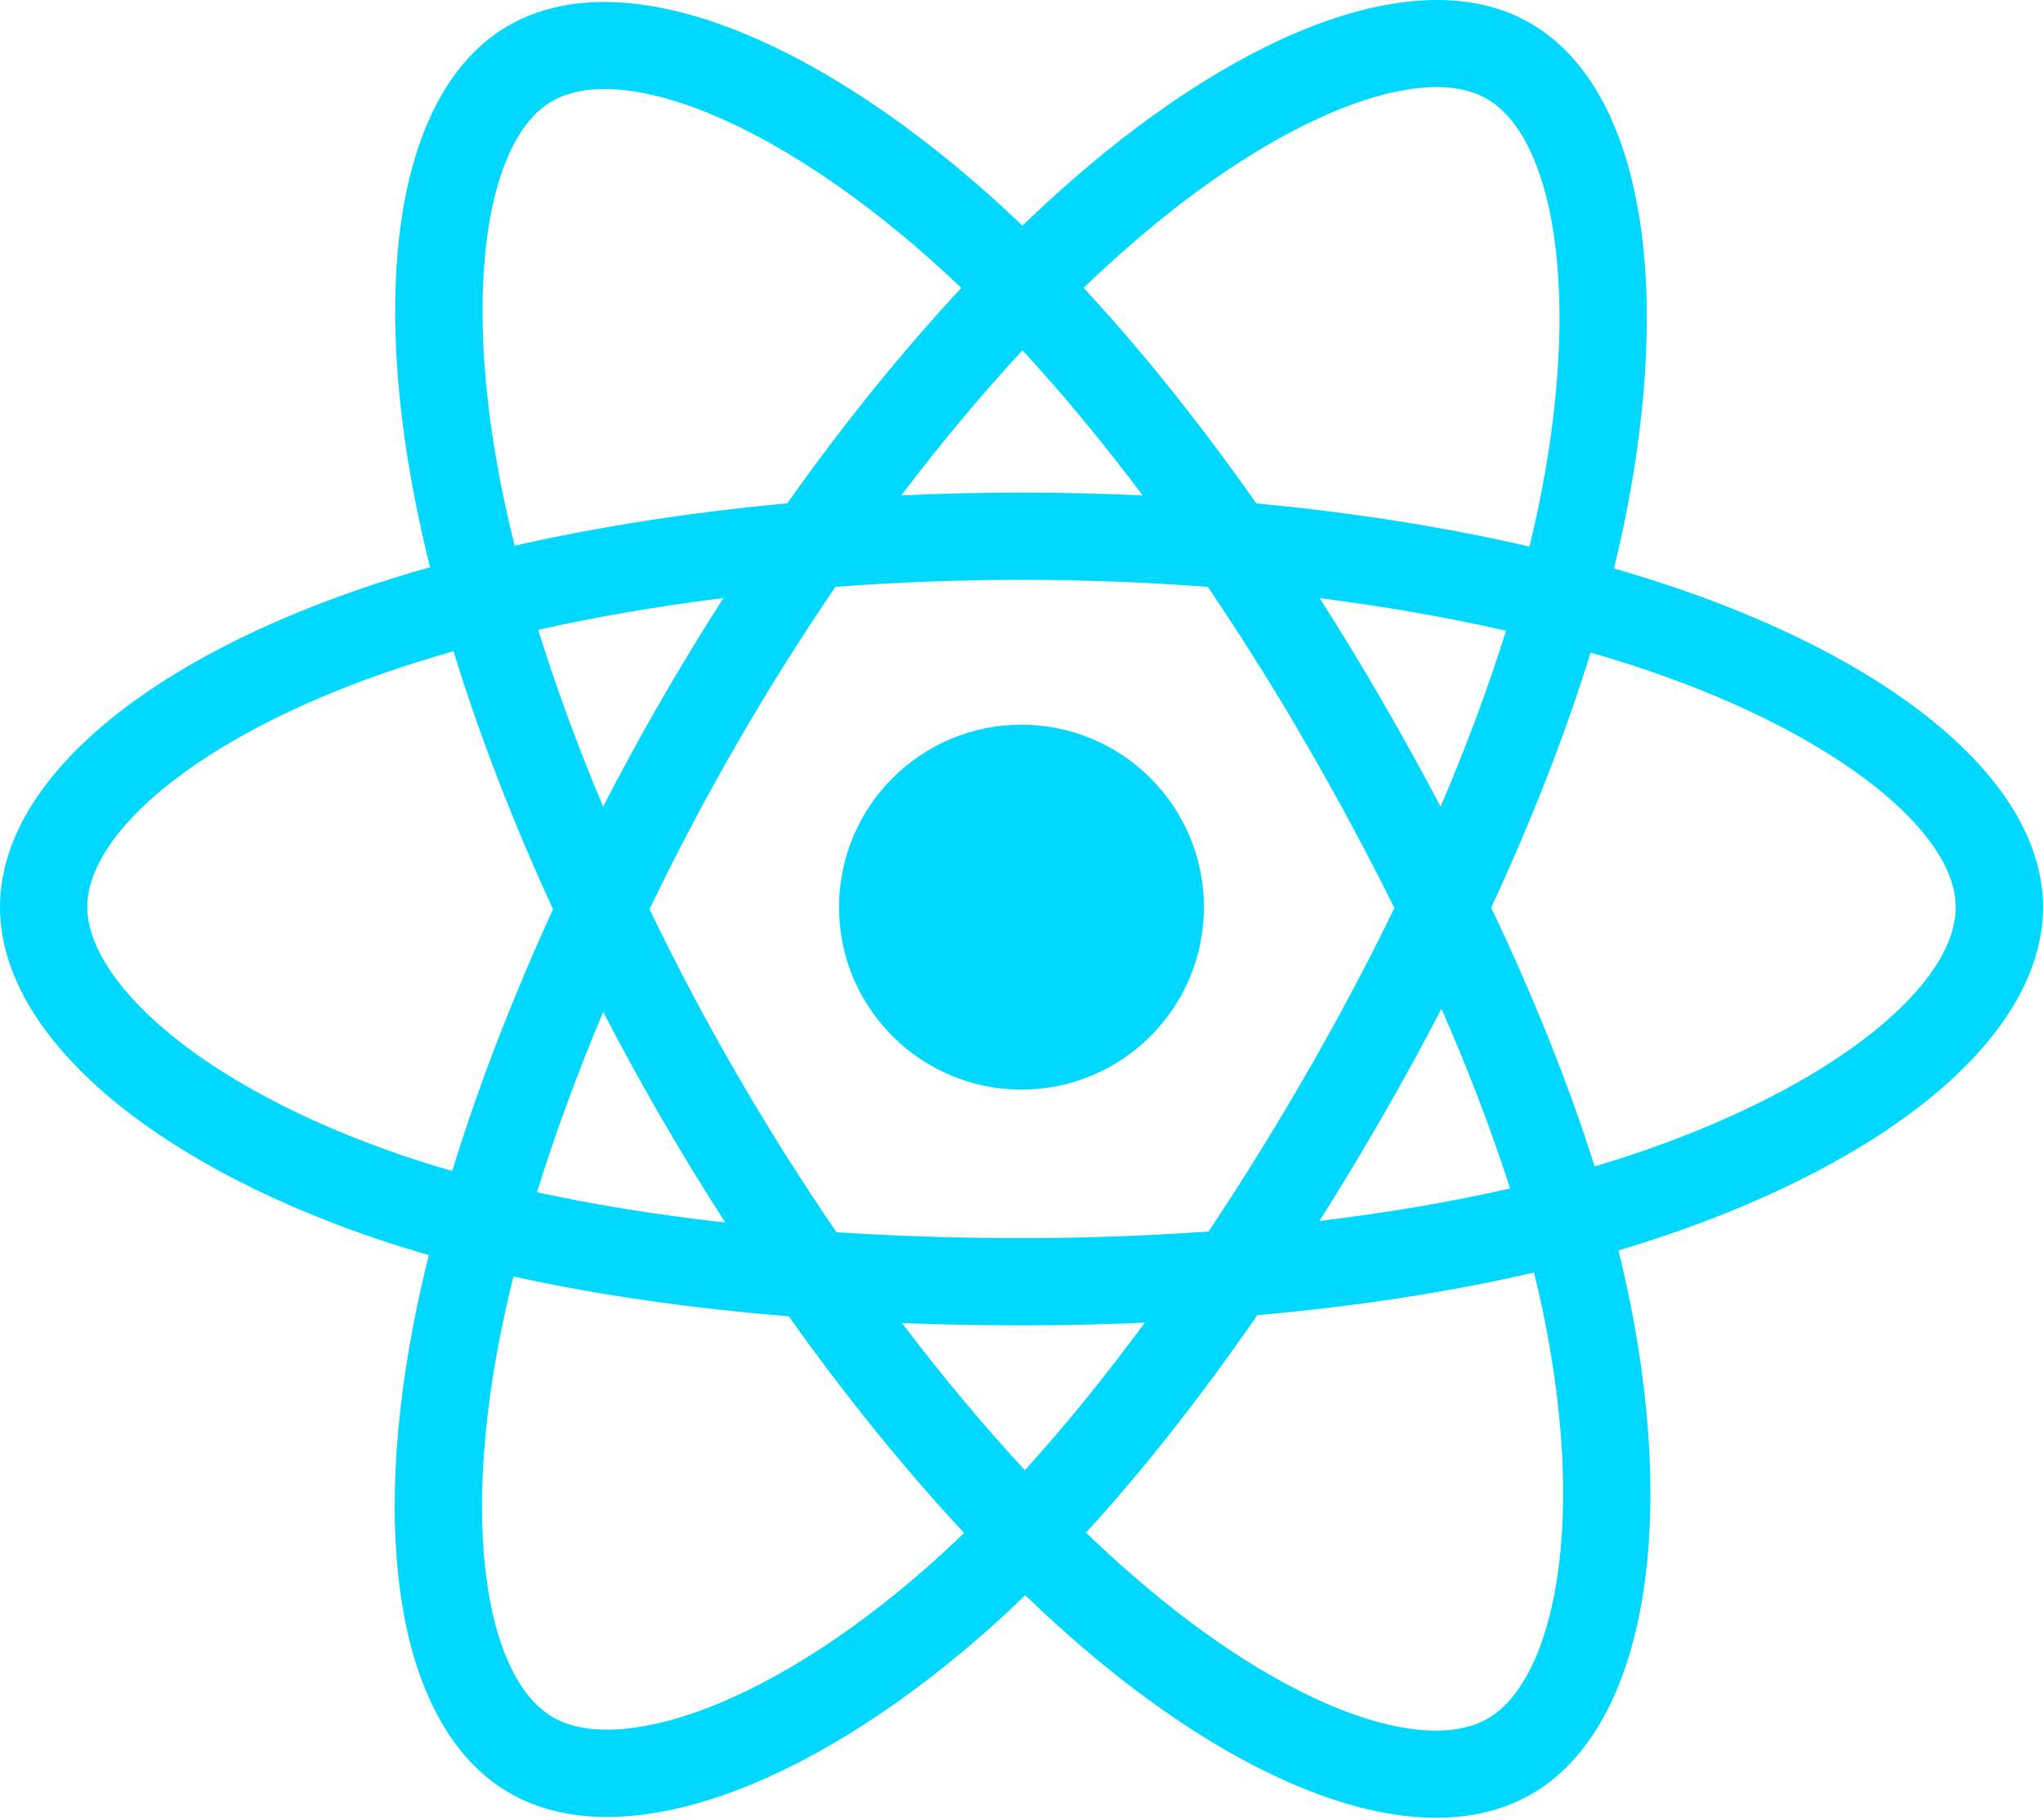
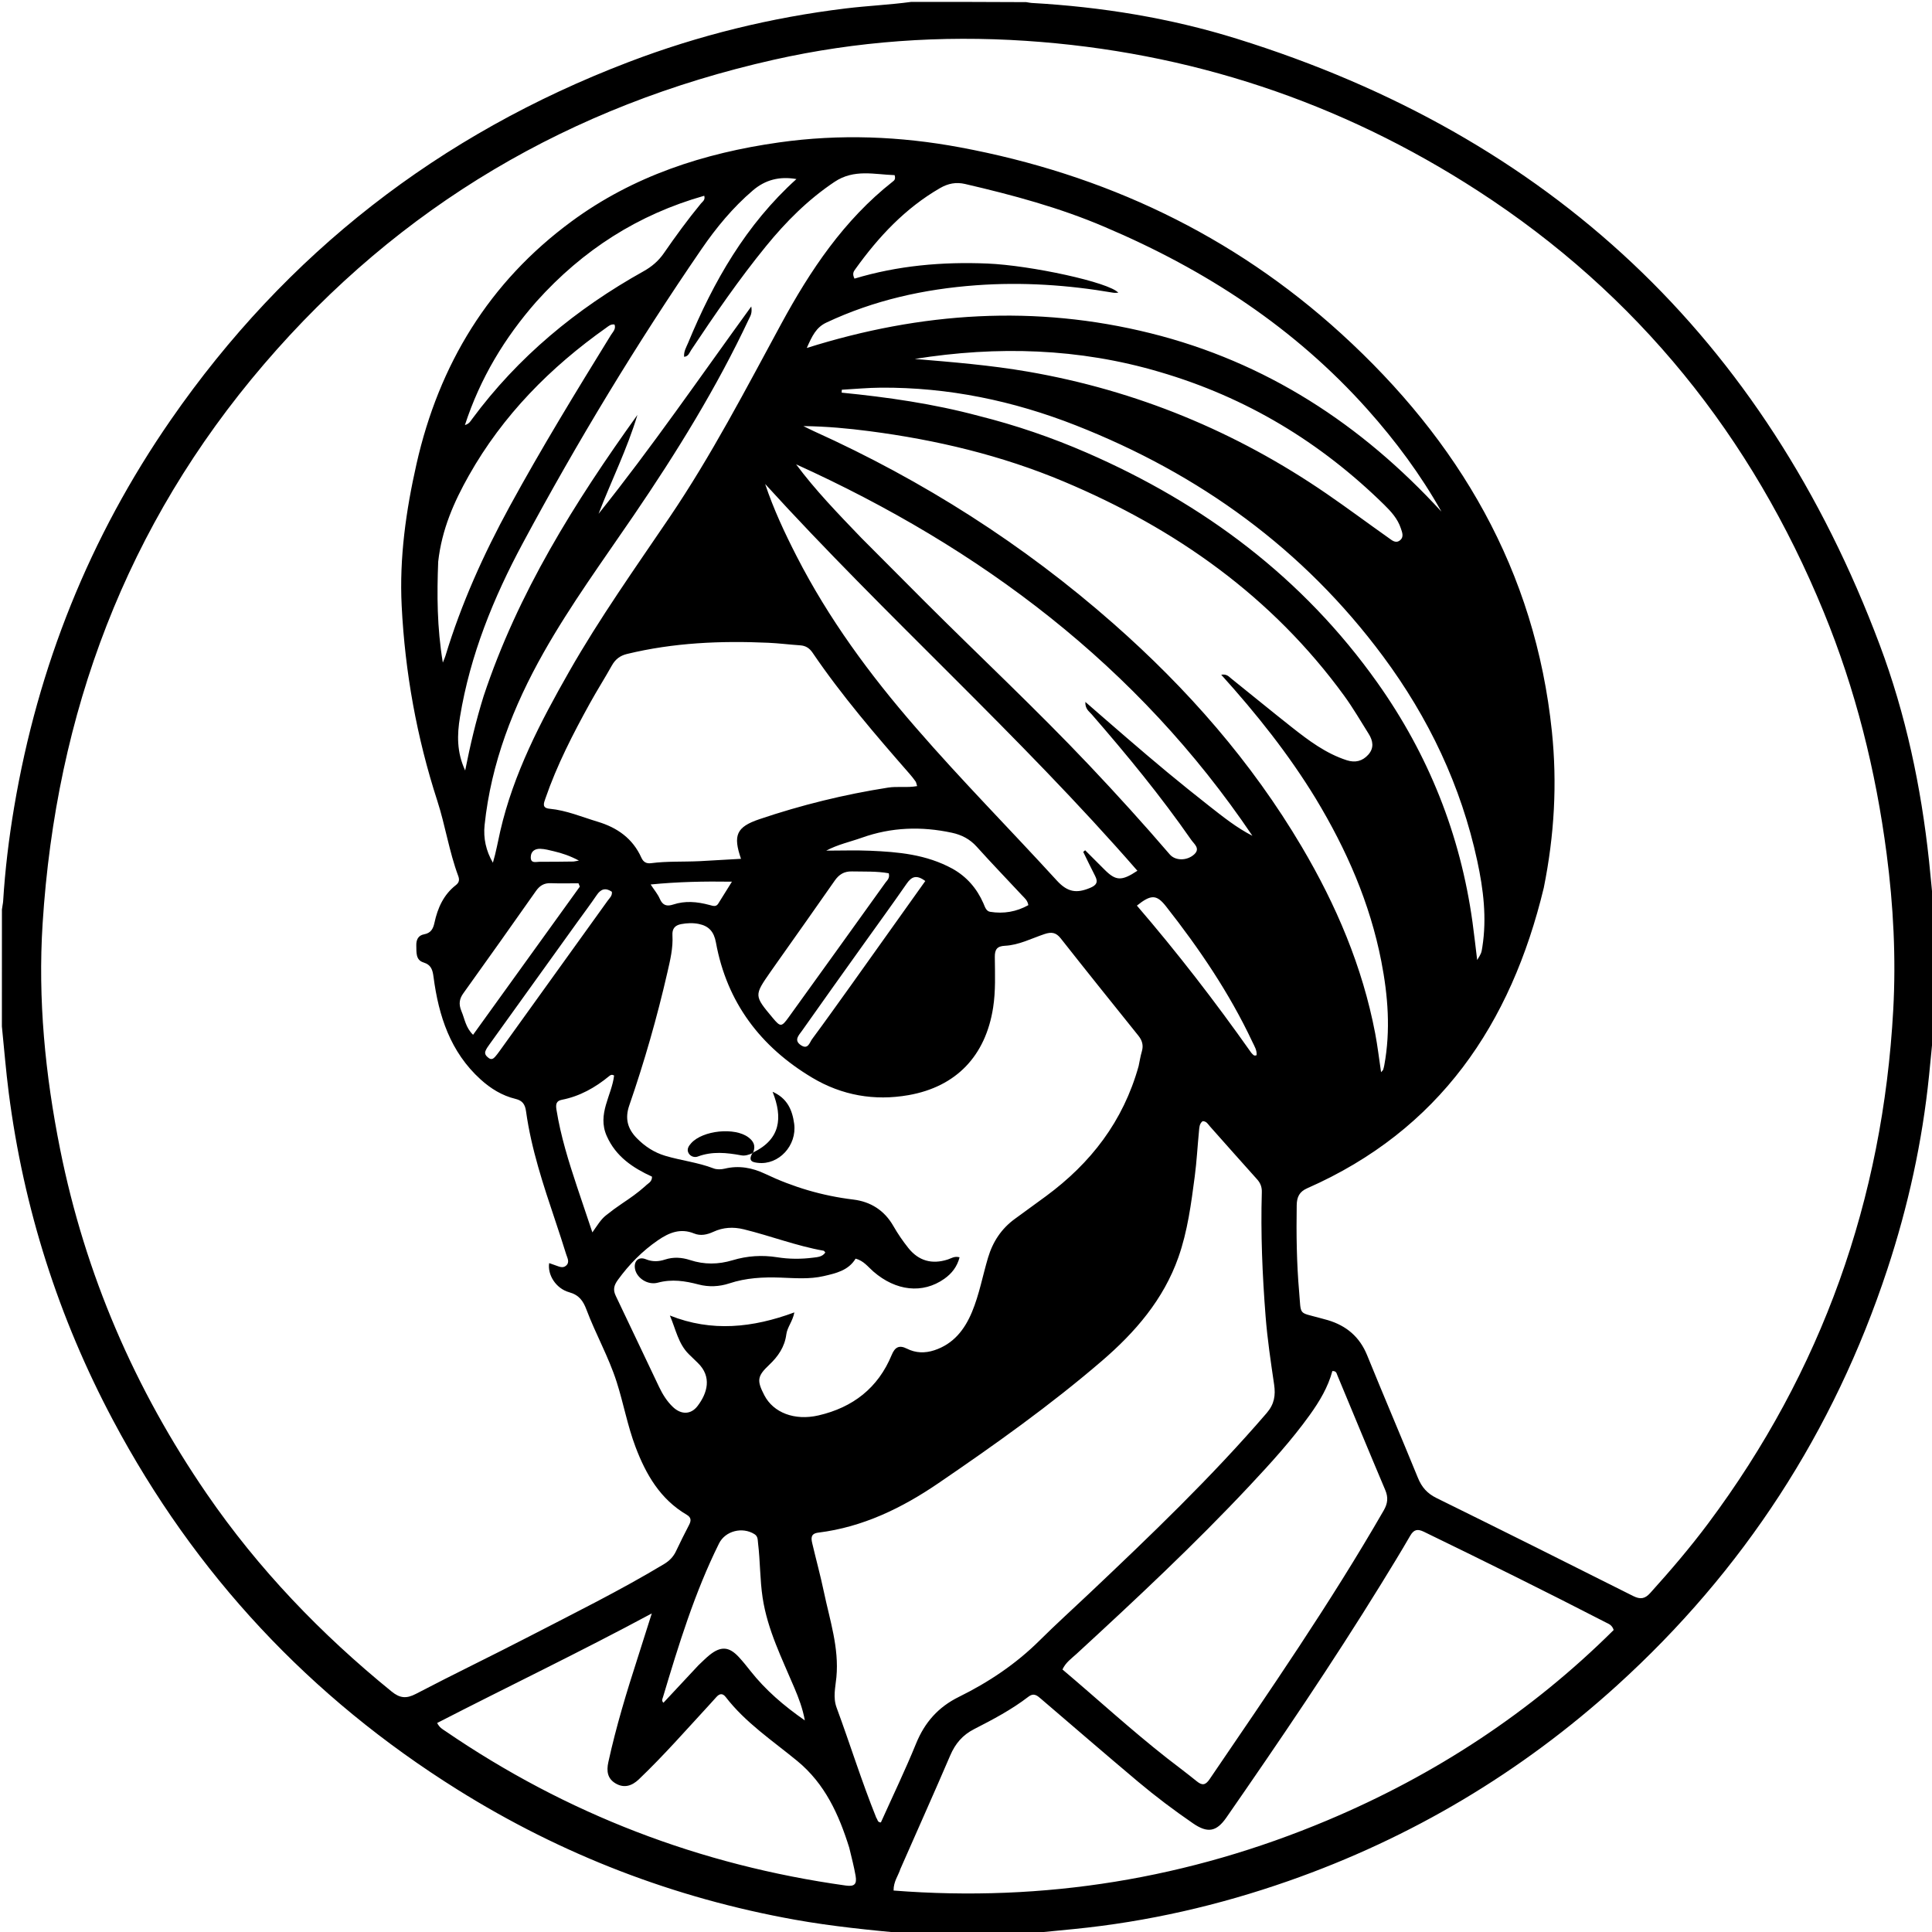
- <svg xmlns="http://www.w3.org/2000/svg" aria-hidden="true" role="img" class="iconify iconify--logos" width="35.93" height="32" preserveAspectRatio="xMidYMid meet" viewBox="0 0 256 228">
-   <path fill="#00D8FF" d="M210.483 73.824a171.49 171.49 0 0 0-8.24-2.597c.465-1.9.893-3.777 1.273-5.621c6.238-30.281 2.16-54.676-11.769-62.708c-13.355-7.7-35.196.329-57.254 19.526a171.23 171.23 0 0 0-6.375 5.848a155.866 155.866 0 0 0-4.241-3.917C100.759 3.829 77.587-4.822 63.673 3.233C50.33 10.957 46.379 33.89 51.995 62.588a170.974 170.974 0 0 0 1.892 8.48c-3.28.932-6.445 1.924-9.474 2.98C17.309 83.498 0 98.307 0 113.668c0 15.865 18.582 31.778 46.812 41.427a145.52 145.52 0 0 0 6.921 2.165a167.467 167.467 0 0 0-2.01 9.138c-5.354 28.2-1.173 50.591 12.134 58.266c13.744 7.926 36.812-.22 59.273-19.855a145.567 145.567 0 0 0 5.342-4.923a168.064 168.064 0 0 0 6.92 6.314c21.758 18.722 43.246 26.282 56.54 18.586c13.731-7.949 18.194-32.003 12.4-61.268a145.016 145.016 0 0 0-1.535-6.842c1.62-.48 3.21-.974 4.76-1.488c29.348-9.723 48.443-25.443 48.443-41.52c0-15.417-17.868-30.326-45.517-39.844Zm-6.365 70.984c-1.4.463-2.836.91-4.3 1.345c-3.24-10.257-7.612-21.163-12.963-32.432c5.106-11 9.31-21.767 12.459-31.957c2.619.758 5.16 1.557 7.61 2.4c23.69 8.156 38.14 20.213 38.14 29.504c0 9.896-15.606 22.743-40.946 31.14Zm-10.514 20.834c2.562 12.94 2.927 24.64 1.23 33.787c-1.524 8.219-4.59 13.698-8.382 15.893c-8.067 4.67-25.32-1.4-43.927-17.412a156.726 156.726 0 0 1-6.437-5.87c7.214-7.889 14.423-17.06 21.459-27.246c12.376-1.098 24.068-2.894 34.671-5.345a134.17 134.17 0 0 1 1.386 6.193ZM87.276 214.515c-7.882 2.783-14.16 2.863-17.955.675c-8.075-4.657-11.432-22.636-6.853-46.752a156.923 156.923 0 0 1 1.869-8.499c10.486 2.32 22.093 3.988 34.498 4.994c7.084 9.967 14.501 19.128 21.976 27.15a134.668 134.668 0 0 1-4.877 4.492c-9.933 8.682-19.886 14.842-28.658 17.94ZM50.35 144.747c-12.483-4.267-22.792-9.812-29.858-15.863c-6.35-5.437-9.555-10.836-9.555-15.216c0-9.322 13.897-21.212 37.076-29.293c2.813-.98 5.757-1.905 8.812-2.773c3.204 10.42 7.406 21.315 12.477 32.332c-5.137 11.18-9.399 22.249-12.634 32.792a134.718 134.718 0 0 1-6.318-1.979Zm12.378-84.26c-4.811-24.587-1.616-43.134 6.425-47.789c8.564-4.958 27.502 2.111 47.463 19.835a144.318 144.318 0 0 1 3.841 3.545c-7.438 7.987-14.787 17.08-21.808 26.988c-12.04 1.116-23.565 2.908-34.161 5.309a160.342 160.342 0 0 1-1.76-7.887Zm110.427 27.268a347.8 347.8 0 0 0-7.785-12.803c8.168 1.033 15.994 2.404 23.343 4.08c-2.206 7.072-4.956 14.465-8.193 22.045a381.151 381.151 0 0 0-7.365-13.322Zm-45.032-43.861c5.044 5.465 10.096 11.566 15.065 18.186a322.04 322.04 0 0 0-30.257-.006c4.974-6.559 10.069-12.652 15.192-18.18ZM82.802 87.83a323.167 323.167 0 0 0-7.227 13.238c-3.184-7.553-5.909-14.98-8.134-22.152c7.304-1.634 15.093-2.97 23.209-3.984a321.524 321.524 0 0 0-7.848 12.897Zm8.081 65.352c-8.385-.936-16.291-2.203-23.593-3.793c2.26-7.3 5.045-14.885 8.298-22.6a321.187 321.187 0 0 0 7.257 13.246c2.594 4.48 5.28 8.868 8.038 13.147Zm37.542 31.03c-5.184-5.592-10.354-11.779-15.403-18.433c4.902.192 9.899.29 14.978.29c5.218 0 10.376-.117 15.453-.343c-4.985 6.774-10.018 12.97-15.028 18.486Zm52.198-57.817c3.422 7.8 6.306 15.345 8.596 22.52c-7.422 1.694-15.436 3.058-23.88 4.071a382.417 382.417 0 0 0 7.859-13.026a347.403 347.403 0 0 0 7.425-13.565Zm-16.898 8.101a358.557 358.557 0 0 1-12.281 19.815a329.4 329.4 0 0 1-23.444.823c-7.967 0-15.716-.248-23.178-.732a310.202 310.202 0 0 1-12.513-19.846h.001a307.41 307.41 0 0 1-10.923-20.627a310.278 310.278 0 0 1 10.89-20.637l-.001.001a307.318 307.318 0 0 1 12.413-19.761c7.613-.576 15.42-.876 23.31-.876H128c7.926 0 15.743.303 23.354.883a329.357 329.357 0 0 1 12.335 19.695a358.489 358.489 0 0 1 11.036 20.54a329.472 329.472 0 0 1-11 20.722Zm22.56-122.124c8.572 4.944 11.906 24.881 6.52 51.026c-.344 1.668-.73 3.367-1.15 5.09c-10.622-2.452-22.155-4.275-34.23-5.408c-7.034-10.017-14.323-19.124-21.64-27.008a160.789 160.789 0 0 1 5.888-5.4c18.9-16.447 36.564-22.941 44.612-18.3ZM128 90.808c12.625 0 22.86 10.235 22.86 22.86s-10.235 22.86-22.86 22.86s-22.86-10.235-22.86-22.86s10.235-22.86 22.86-22.86Z" />
+ <svg xmlns="http://www.w3.org/2000/svg" version="1.1" id="Layer_1" x="0px" y="0px" width="100%" viewBox="0 0 1024 1024" enable-background="new 0 0 1024 1024" xml:space="preserve">
+   <path fill="#000000" opacity="1" stroke="none" d=" M1025,483   C1025,503.021 1025,523.042 1024.956,543.939   C1024.087,553.241 1023.288,561.669 1022.433,570.092   C1018.87,605.159 1011.342,639.382 1000.306,672.832   C971.913,758.887 924.101,832.504 857.071,893.309   C806.146,939.504 748.044,974.144 683.014,996.932   C646.093,1009.871 608.241,1018.552 569.301,1022.425   C560.535,1023.297 551.767,1024.142 543,1025   C522.646,1025 502.292,1025 481.089,1024.854   C460.528,1022.942 440.864,1020.992 421.339,1017.49   C357.295,1006 297.7,983.072 242.572,948.596   C164.275,899.63 103.331,834.398 59.948,752.842   C30.951,698.333 12.511,640.426 4.631,579.191   C3.127,567.499 2.196,555.732 1,544   C1,523.646 1,503.292 1.019,482.06   C1.25,480.046 1.586,478.916 1.656,477.771   C2.682,460.994 4.708,444.346 7.504,427.768   C20.076,353.22 47.522,284.632 90.555,222.504   C151.734,134.178 232.907,71.151 333.245,32.86   C370.394,18.683 408.753,9.267 448.27,4.466   C459.833,3.061 471.466,2.562 483,1   C503.021,1 523.042,1 543.916,1.129   C545.426,1.363 546.079,1.526 546.739,1.563   C583.782,3.639 620.24,9.541 655.639,20.561   C821.372,72.158 935.214,179.103 996.262,341.725   C1010.117,378.632 1018.23,417.025 1022.421,456.223   C1023.375,465.139 1024.145,474.074 1025,483  M818.242,470.526   C800.84,542.84 762.876,598.984 692.82,629.815   C688.677,631.638 687.351,634.463 687.284,638.795   C687.045,654.136 687.238,669.497 688.574,684.745   C689.686,697.438 687.98,695.365 699.455,698.526   C700.899,698.924 702.356,699.279 703.791,699.709   C713.616,702.655 720.636,708.55 724.595,718.278   C733.446,740.026 742.675,761.62 751.555,783.357   C753.556,788.256 756.487,791.581 761.339,793.97   C796.163,811.119 830.894,828.458 865.572,845.9   C869.35,847.801 871.793,847.495 874.639,844.345   C885.37,832.465 895.756,820.315 905.34,807.485   C965.68,726.711 997.932,635.73 1003.454,535.283   C1004.972,507.681 1003.549,480.089 999.956,452.551   C994.193,408.375 983.497,365.551 966.614,324.383   C928.42,231.247 868.045,156.036 783.341,101.161   C710.454,53.942 630.333,27.409 543.719,21.648   C498.852,18.664 454.097,21.777 410.124,31.666   C302.485,55.872 211.895,109.051 139.962,192.996   C66.878,278.284 29.676,378.105 22.587,489.49   C20.029,529.677 23.947,569.633 31.87,609.153   C45.149,675.394 71.385,736.111 109.579,791.741   C136.958,831.617 170.098,866.089 207.572,896.548   C211.966,900.12 215.403,900.428 220.463,897.781   C240.244,887.433 260.381,877.765 280.207,867.5   C304.32,855.017 328.684,842.99 351.979,828.974   C354.799,827.278 356.899,825.133 358.305,822.147   C360.503,817.475 362.827,812.86 365.204,808.275   C366.37,806.026 366.479,804.328 363.973,802.855   C349.976,794.629 342.392,781.573 336.842,766.906   C332.585,755.656 330.478,743.806 326.827,732.403   C322.602,719.207 315.712,707.093 310.844,694.157   C309.106,689.539 306.978,686.392 301.68,684.916   C294.58,682.938 290.111,675.607 291.072,669.471   C292.187,669.868 293.249,670.276 294.33,670.624   C296.207,671.229 298.211,672.397 300.011,670.835   C302.116,669.008 300.699,666.783 300.091,664.816   C298.27,658.932 296.345,653.078 294.39,647.236   C287.999,628.129 281.574,609.018 278.803,588.966   C278.282,585.197 276.8,583.297 273.256,582.443   C266.12,580.725 260.048,576.957 254.68,572.08   C238.711,557.573 232.507,538.495 229.796,517.913   C229.297,514.126 228.632,511.421 224.401,510.096   C220.241,508.793 220.761,504.663 220.65,501.17   C220.554,498.142 221.641,495.777 224.757,495.208   C228.323,494.556 229.565,492.366 230.265,489.113   C231.947,481.299 235.091,474.208 241.629,469.124   C243.34,467.793 243.628,466.318 242.88,464.308   C238.043,451.324 236.03,437.553 231.766,424.399   C220.876,390.806 214.659,356.318 212.896,321.077   C211.624,295.627 215.181,270.548 220.774,245.824   C232.682,193.184 259.173,149.563 302.939,117.343   C335.623,93.283 372.981,81.135 412.883,75.488   C445.081,70.931 477.108,72.194 508.804,78.097   C585.182,92.322 653.236,124.33 710.883,176.853   C773.252,233.679 813.718,302.4 822.539,387.732   C825.385,415.27 823.87,442.576 818.242,470.526  M603.492,565.054   C604.05,562.452 604.453,559.805 605.203,557.26   C606.143,554.066 605.398,551.463 603.356,548.92   C589.585,531.775 575.806,514.635 562.204,497.356   C559.68,494.15 557.263,493.858 553.61,495.076   C546.692,497.384 540.063,500.915 532.634,501.28   C528.466,501.485 527.237,503.233 527.273,507.19   C527.354,516.166 527.768,525.136 526.366,534.107   C522.375,559.641 506.825,575.992 481.523,580.444   C463.435,583.626 446.175,580.564 430.498,571.207   C403.107,554.859 385.245,531.313 379.452,499.518   C378.425,493.883 375.761,490.833 370.463,489.732   C367.339,489.083 364.189,489.208 361.039,489.797   C357.707,490.421 356.203,492.246 356.406,495.71   C356.801,502.439 355.21,508.927 353.724,515.418   C348.261,539.284 341.513,562.789 333.52,585.92   C331.152,592.771 332.6,598.235 337.492,603.237   C341.78,607.621 346.749,610.864 352.615,612.61   C361.059,615.123 369.904,616.083 378.198,619.273   C379.946,619.945 382.247,619.867 384.118,619.412   C391.646,617.584 398.791,618.943 405.514,622.146   C420.381,629.229 435.871,633.809 452.247,635.789   C461.444,636.9 468.766,641.509 473.531,649.858   C475.834,653.893 478.499,657.771 481.39,661.41   C486.866,668.303 493.958,670.278 502.377,667.546   C504.195,666.956 505.898,665.635 508.592,666.396   C507.316,671.362 504.466,675.011 500.459,677.828   C489.043,685.855 474.882,684.329 462.905,673.94   C460.07,671.48 457.774,668.224 453.492,667.104   C449.649,673.412 443.108,674.85 436.581,676.359   C428.995,678.113 421.311,677.431 413.68,677.155   C404.449,676.822 395.403,677.295 386.548,680.22   C381.23,681.976 375.662,682.221 370.269,680.807   C363.092,678.924 356.125,677.832 348.672,679.844   C343.25,681.307 337.543,677.366 336.594,672.665   C335.755,668.517 338.388,665.827 342.269,667.411   C345.804,668.852 349.064,668.706 352.463,667.592   C356.931,666.128 361.389,666.436 365.734,667.856   C373.283,670.322 380.717,670.233 388.311,667.946   C396.045,665.616 403.905,665.094 412.011,666.384   C418.238,667.376 424.642,667.398 430.954,666.588   C433.288,666.289 435.888,666.198 437.436,663.841   C437,663.371 436.807,662.96 436.549,662.914   C422.09,660.361 408.38,655.023 394.172,651.546   C388.679,650.202 383.298,650.477 378.078,652.892   C374.819,654.4 371.346,655.183 367.901,653.777   C360.681,650.831 354.645,653.301 348.738,657.356   C340.404,663.079 333.494,670.125 327.541,678.298   C325.39,681.252 324.784,683.544 326.38,686.858   C334.112,702.911 341.635,719.065 349.34,735.13   C351.212,739.034 353.495,742.751 356.695,745.77   C361.012,749.844 366.164,749.877 369.727,745.21   C374.866,738.476 377.543,729.73 369.772,722.284   C368.208,720.786 366.648,719.285 365.107,717.763   C359.485,712.208 358.19,704.556 355.048,697.254   C377.234,706.093 398.93,703.758 421.033,695.599   C420.082,700.485 417.248,703.447 416.761,707.259   C415.914,713.881 412.398,718.961 407.65,723.439   C401.341,729.391 401.06,731.702 405.116,739.527   C409.897,748.748 421.137,753.123 433.806,750.2   C452.01,746 465.397,735.667 472.617,718.147   C474.338,713.97 476.599,712.764 480.653,714.805   C485.359,717.174 490.251,717.299 495.216,715.664   C505.37,712.32 511.276,704.745 515.197,695.323   C519.048,686.069 520.82,676.179 523.672,666.617   C526.189,658.177 530.736,651.241 537.878,646.042   C543.401,642.023 548.937,638.022 554.433,633.966   C578.061,616.527 595.274,594.485 603.492,565.054  M464.481,963.536   C465.208,964.288 464.957,965.912 466.893,965.925   C473.126,952.055 479.771,938.254 485.548,924.098   C490.127,912.878 497.294,904.778 508.205,899.397   C523.958,891.628 538.466,881.954 551.024,869.469   C559.527,861.017 568.434,852.972 577.148,844.732   C609.712,813.94 642.083,782.968 671.372,748.939   C675.42,744.236 676.151,739.578 675.305,733.82   C673.543,721.818 671.741,709.791 670.794,697.708   C669.078,675.796 668.145,653.829 668.792,631.833   C668.87,629.177 668.081,627.062 666.276,625.061   C657.909,615.785 649.663,606.4 641.349,597.076   C640.281,595.878 639.492,594.224 637.416,594.247   C635.626,595.609 635.667,597.723 635.477,599.641   C634.691,607.585 634.288,615.575 633.247,623.483   C631.338,637.981 629.457,652.542 624.568,666.412   C616.685,688.776 601.7,706.105 584.082,721.258   C556.644,744.857 527.171,765.796 497.308,786.166   C477.999,799.337 457.278,809.4 433.72,812.325   C429.636,812.832 429.87,815.273 430.52,818.035   C432.538,826.612 434.874,835.119 436.677,843.739   C439.798,858.656 444.782,873.333 443.313,888.914   C442.801,894.34 441.39,899.604 443.44,905.145   C450.539,924.341 456.582,943.919 464.481,963.536  M477.231,990.575   C476.121,994.118 473.564,997.206 473.615,1002.025   C553.501,1008.274 630.054,995.723 703.586,964.791   C760.634,940.794 811.516,907.424 855.278,863.939   C854.427,861.277 852.732,860.753 851.295,860.013   C819.314,843.541 787.077,827.581 754.713,811.877   C751.331,810.235 749.365,810.639 747.435,813.976   C742.435,822.625 737.208,831.145 731.965,839.65   C705.996,881.773 678.198,922.688 650.005,963.336   C644.702,970.983 639.993,971.69 632.289,966.391   C622.265,959.497 612.534,952.186 603.228,944.362   C586.017,929.892 569.005,915.187 551.923,900.565   C549.852,898.793 548.07,897.003 545.046,899.327   C536.161,906.155 526.256,911.378 516.333,916.453   C510.168,919.607 506.328,924.15 503.637,930.426   C495.108,950.316 486.228,970.056 477.231,990.575  M697.295,423.14   C683.011,399.743 666.01,378.373 647.268,357.617   C650.272,357.137 651.327,358.629 652.551,359.609   C663.209,368.151 673.759,376.831 684.481,385.292   C693.511,392.417 702.691,399.361 713.864,402.96   C718.29,404.386 722.143,403.426 725.214,399.996   C728.381,396.459 727.745,392.633 725.428,388.952   C721.171,382.188 717.156,375.239 712.461,368.788   C674.206,316.227 623.229,280.212 563.883,255.25   C530.835,241.35 496.261,233.133 460.791,228.525   C449.63,227.074 438.417,226.002 425.812,225.834   C428.446,227.122 429.881,227.871 431.354,228.536   C489.298,254.7 542.366,288.477 590.11,330.501   C629.257,364.958 663.325,403.75 689.94,448.785   C708.193,479.67 722.123,512.299 728.876,547.716   C730.137,554.333 730.912,561.043 731.999,568.293   C732.711,567.454 733.013,567.244 733.101,566.967   C733.353,566.177 733.56,565.367 733.71,564.552   C737.098,546.093 735.68,527.759 732.123,509.511   C726.125,478.734 713.809,450.476 697.295,423.14  M618.575,931.887   C623.842,935.964 629.176,939.958 634.348,944.151   C637.204,946.466 638.954,946.179 641.096,943.032   C672.948,896.234 705.129,849.654 733.411,800.539   C735.524,796.869 735.879,793.687 734.214,789.756   C725.644,769.526 717.281,749.209 708.831,728.929   C708.416,727.933 708.297,726.575 706.169,726.689   C703.919,735.17 699.412,742.7 694.253,749.892   C684.621,763.323 673.519,775.512 662.247,787.537   C633.07,818.664 601.919,847.767 570.54,876.634   C567.921,879.044 564.826,881.133 563.123,884.86   C581.538,900.415 599.169,916.642 618.575,931.887  M370.99,456.429   C378.182,456.018 385.374,455.608 392.746,455.188   C388.457,442.763 390.265,438.332 402.434,434.213   C424.682,426.684 447.443,421.084 470.686,417.448   C475.699,416.664 480.816,417.617 486.098,416.645   C485.698,415.403 485.632,414.696 485.277,414.194   C484.318,412.837 483.288,411.521 482.194,410.27   C464.089,389.57 446.16,368.729 430.672,345.937   C429.044,343.541 427.042,342.233 424.127,342.039   C418.484,341.663 412.86,340.936 407.214,340.681   C381.996,339.543 356.948,340.636 332.283,346.626   C328.622,347.515 326.117,349.466 324.281,352.759   C320.549,359.449 316.425,365.921 312.724,372.627   C303.705,388.97 295.158,405.546 289.06,423.259   C288.208,425.734 287.104,428.255 291.313,428.653   C300.201,429.493 308.373,432.999 316.808,435.536   C327.2,438.661 335.376,444.432 339.938,454.585   C340.974,456.889 342.599,457.838 345.096,457.506   C353.383,456.404 361.735,456.858 370.99,456.429  M256.321,368.986   C274.444,314.362 304.544,266.292 337.85,219.909   C332.426,237.968 324.008,254.802 317.257,272.315   C345.486,237.062 370.972,199.919 398.197,162.432   C398.763,166.058 397.713,167.447 397.023,168.916   C379.826,205.518 358.635,239.776 335.901,273.136   C319.579,297.087 302.464,320.518 288.166,345.804   C272.021,374.356 260.3,404.421 256.846,437.295   C256.11,444.308 257.603,450.99 261.244,457.268   C262.922,451.667 263.879,446.025 265.162,440.456   C272.166,410.052 286.402,382.746 301.684,355.92   C317.788,327.651 336.614,301.135 354.836,274.241   C377.039,241.471 395.208,206.405 414.041,171.7   C429.471,143.264 447.291,116.621 473.122,96.289   C473.847,95.717 474.842,95.11 474.166,92.827   C463.578,92.505 452.731,89.429 442.318,96.389   C428.294,105.763 416.603,117.486 406.025,130.463   C391.687,148.051 378.858,166.724 366.295,185.592   C365.413,186.917 364.919,188.928 362.587,189.118   C362.353,186.185 363.766,184.024 364.693,181.781   C378.168,149.191 395.386,119.041 422.129,94.904   C413.127,93.341 405.625,95.303 399.061,100.904   C388.46,109.949 379.645,120.627 371.81,132.047   C337.373,182.238 305.91,234.265 277.111,287.869   C261.526,316.878 249.185,347.212 243.8,380.001   C242.252,389.427 242.029,398.621 246.55,408.375   C249.268,394.76 252.219,382.137 256.321,368.986  M450.114,979.306   C444.625,961.765 437.301,945.466 422.542,933.332   C409.454,922.572 395.157,913.101 384.633,899.45   C382.989,897.317 381.328,897.619 379.681,899.479   C378.577,900.726 377.462,901.964 376.333,903.188   C363.91,916.651 351.839,930.447 338.571,943.111   C334.96,946.558 330.815,947.906 326.324,945.278   C322.015,942.758 321.371,938.829 322.425,934.006   C326.554,915.124 332.164,896.677 338.101,878.312   C340.437,871.089 342.699,863.843 345.456,855.153   C307.078,875.798 269.118,893.955 231.694,913.217   C233.046,915.809 234.614,916.526 235.966,917.452   C300.292,961.486 371.149,988.603 448.308,999.381   C452.828,1000.012 454.27,998.708 453.48,994.192   C452.651,989.448 451.436,984.771 450.114,979.306  M585.387,120.23   C561.57,110.037 536.674,103.355 511.517,97.514   C506.745,96.406 502.539,97.207 498.201,99.716   C479.766,110.379 465.668,125.481 453.413,142.55   C452.564,143.733 451.516,144.957 452.897,147.673   C475.712,140.787 499.385,138.676 523.393,139.683   C546.34,140.647 588.032,149.651 592.727,155.161   C591.623,155.161 590.812,155.276 590.044,155.144   C565.999,151.023 541.853,149.408 517.452,151.19   C489.784,153.21 463.198,159.109 437.992,170.977   C432.574,173.528 430.479,177.974 427.615,184.433   C488.492,165.272 548.824,161.457 609.764,176.612   C671.076,191.86 721.564,224.908 763.987,271.166   C752.969,251.57 739.693,233.699 724.819,217.031   C686.27,173.835 639.081,142.99 585.387,120.23  M456.463,285.037   C467.633,296.25 478.782,307.485 489.979,318.671   C519.09,347.755 549.173,375.86 577.464,405.768   C592.007,421.142 606.225,436.804 620.005,452.867   C622.945,456.294 629.14,456.334 632.954,452.836   C636.338,449.733 632.887,447.328 631.387,445.169   C615.205,421.883 597.224,400.014 578.634,378.63   C577.252,377.04 575.097,375.794 575.26,372.035   C583.148,378.881 590.252,385.101 597.415,391.25   C604.493,397.327 611.572,403.406 618.761,409.349   C626.079,415.399 633.473,421.361 640.943,427.222   C648.229,432.939 655.474,438.744 663.801,442.987   C603.028,352.925 519.84,290.499 421.951,246.098   C432.218,259.926 444.141,272.186 456.463,285.037  M485.623,385.891   C509.637,413.604 535.439,439.664 560.155,466.719   C565.966,473.08 570.783,473.501 577.734,470.617   C581.168,469.192 582.145,467.576 580.43,464.259   C578.255,460.054 576.226,455.774 574.134,451.526   C574.471,451.235 574.809,450.944 575.146,450.652   C578.569,454.075 581.99,457.499 585.415,460.92   C591.389,466.888 594.407,467.129 602.844,461.522   C540.422,389.818 469.362,326.666 405.547,256.527   C409.989,269.855 415.91,282.477 422.266,294.887   C439.155,327.864 460.889,357.495 485.623,385.891  M518.85,220.461   C538.439,225.377 557.5,231.894 575.999,239.95   C638.086,266.985 690.603,306.241 730.05,361.847   C757.115,399.999 774.019,442.301 780.446,488.702   C781.345,495.189 782.058,501.702 782.934,508.83   C785.153,505.245 785.175,505.086 785.672,501.924   C788.088,486.541 786.236,471.413 782.993,456.366   C774.394,416.47 757.221,380.435 733.008,347.814   C690.846,291.008 635.719,251.193 570.171,225.439   C536.999,212.406 502.611,205.237 466.856,205.47   C459.963,205.515 453.074,206.187 446.183,206.57   C446.152,207.085 446.122,207.6 446.092,208.114   C470.374,210.528 494.477,213.936 518.85,220.461  M614.549,197.119   C571.842,184.506 528.549,183.281 484.832,190.246   C504.899,191.933 524.965,193.553 544.817,196.983   C602.322,206.917 655.034,228.672 703.109,261.671   C714.231,269.305 725.049,277.38 736.07,285.163   C737.751,286.35 739.694,288.152 741.927,286.452   C744.294,284.649 743.173,282.139 742.463,279.991   C740.792,274.939 737.281,271.089 733.584,267.462   C699.901,234.425 660.729,210.62 614.549,197.119  M232.249,297.725   C231.574,315.125 231.602,332.488 234.705,351.19   C235.535,349.075 235.869,348.369 236.093,347.629   C244.49,319.944 256.319,293.732 270.149,268.386   C286.987,237.528 305.322,207.554 323.76,177.641   C324.792,175.968 326.606,174.373 325.71,172.001   C323.717,171.699 322.594,172.811 321.401,173.654   C291.638,194.691 266.505,220.121 248.514,252.021   C240.656,265.954 234.15,280.583 232.249,297.725  M370.159,882.656   C372.11,880.842 373.962,878.905 376.031,877.238   C382.08,872.365 386.442,872.675 391.666,878.347   C393.807,880.671 395.788,883.15 397.747,885.633   C405.735,895.757 415.363,904.048 426.583,911.852   C425.393,905.35 423.306,899.994 421.072,894.688   C414.496,879.072 406.793,863.901 404.207,846.819   C402.757,837.238 402.953,827.575 401.788,818.002   C401.569,816.208 401.798,814.34 399.902,813.145   C393.497,809.109 384.427,811.358 381.089,818.084   C368.158,844.141 359.68,871.834 351.378,899.584   C351.145,900.364 350.468,901.41 351.641,902.488   C357.662,896.027 363.658,889.592 370.159,882.656  M284.334,159.817   C267.466,179.009 254.527,200.446 246.414,225.285   C248.683,224.649 249.368,223.238 250.213,222.096   C274.606,189.131 305.453,163.655 341.105,143.769   C345.405,141.37 348.976,138.354 351.811,134.262   C358.07,125.228 364.524,116.328 371.533,107.844   C372.378,106.821 373.933,105.959 373.258,103.757   C338.28,113.683 308.98,132.376 284.334,159.817  M411.797,510.242   C410.646,511.875 409.487,513.503 408.347,515.144   C399.644,527.66 399.645,527.661 409.617,539.573   C413.629,544.366 414.237,544.398 417.955,539.241   C435.098,515.468 452.208,491.671 469.279,467.846   C470.178,466.591 471.741,465.488 471.066,462.861   C464.739,461.69 458.123,462.021 451.526,461.874   C447.428,461.782 444.707,463.465 442.41,466.767   C432.425,481.12 422.292,495.369 411.797,510.242  M342.048,628.633   C343.317,627.228 345.59,626.602 345.59,623.671   C335.506,619.004 326.438,613.101 321.567,602.069   C316.409,590.388 324.271,580.603 325.481,570.054   C324.226,569.313 323.495,569.849 322.888,570.348   C315.458,576.454 307.299,581.062 297.739,582.922   C294.774,583.499 294.486,585.354 294.934,588.153   C297.174,602.16 301.394,615.617 305.847,629.019   C308.436,636.81 311.075,644.584 313.969,653.192   C316.609,649.484 318.383,646.409 321.11,644.217   C323.954,641.929 326.909,639.76 329.943,637.73   C333.957,635.043 337.925,632.314 342.048,628.633  M244.591,535.984   C246.311,539.995 246.774,544.632 250.739,548.462   C269.772,522.042 288.546,495.98 307.321,469.918   C307.083,469.332 306.846,468.745 306.608,468.158   C301.712,468.158 296.811,468.3 291.922,468.111   C288.367,467.973 286.051,469.417 284.041,472.277   C271.31,490.383 258.508,508.44 245.607,526.425   C243.544,529.301 242.946,532.04 244.591,535.984  M504.891,460.469   C512.42,464.7 517.752,470.887 521.214,478.754   C522.013,480.57 522.624,482.93 524.779,483.279   C531.951,484.44 538.759,483.262 545.04,479.747   C544.619,477.196 543.086,476.045 541.866,474.733   C533.819,466.082 525.597,457.588 517.705,448.798   C514.057,444.734 509.704,442.484 504.515,441.369   C488.382,437.903 472.484,438.412 456.85,443.982   C450.605,446.207 444.035,447.582 437.93,450.853   C445.954,450.853 453.607,450.58 461.233,450.911   C476.062,451.555 490.823,452.788 504.891,460.469  M663.159,557.939   C663.941,558.681 664.466,559.963 666.023,559.267   C666.266,556.624 664.861,554.501 663.818,552.283   C651.635,526.369 635.677,502.853 618.036,480.417   C613.049,474.074 610.13,473.944 602.577,479.993   C623.929,504.807 643.929,530.678 663.159,557.939  M451.313,521.846   C464.355,503.544 477.396,485.242 490.426,466.956   C485.653,463.391 483.084,464.7 480.535,468.384   C473.157,479.048 465.505,489.523 457.973,500.081   C446.964,515.512 435.922,530.919 425.013,546.421   C423.439,548.658 420.54,551.361 424.545,554.004   C428.303,556.484 429.107,552.516 430.435,550.729   C437.378,541.387 444.098,531.879 451.313,521.846  M305.703,489.147   C290.261,510.634 274.814,532.119 259.384,553.616   C258.613,554.691 257.808,555.798 257.327,557.012   C256.654,558.708 257.787,559.839 259.03,560.778   C260.433,561.836 261.536,561.142 262.481,560.047   C263.24,559.166 263.95,558.239 264.63,557.295   C283.778,530.681 302.926,504.068 322.043,477.432   C323.059,476.018 324.617,474.782 324.295,472.648   C320.986,470.405 318.507,471.122 316.304,474.364   C313.031,479.179 309.536,483.845 305.703,489.147  M376.189,479.694   C377.788,480.101 379.48,480.838 380.666,478.971   C382.946,475.382 385.169,471.757 387.936,467.311   C373.286,467.09 359.404,467.352 344.86,468.793   C346.778,471.733 348.631,473.891 349.705,476.384   C351.223,479.908 353.443,480.529 356.815,479.421   C363.008,477.385 369.236,477.813 376.189,479.694  M304.022,456.629   C304.615,456.524 305.209,456.42 306.847,456.132   C302.048,453.58 297.895,452.208 293.615,451.198   C291.213,450.632 288.773,449.947 286.335,449.882   C283.637,449.811 281.413,451.093 281.318,454.205   C281.206,457.848 284.071,456.745 285.982,456.76   C291.764,456.807 297.547,456.692 304.022,456.629  z" />
+   <path fill="#000000" opacity="1" stroke="none" d=" M399.272,610.783   C413.591,603.823 415.017,592.522 409.486,578.67   C417.301,582.109 419.942,588.352 420.924,595.581   C422.49,607.117 412.763,617.62 401.733,616.34   C399.191,616.045 396.36,615.598 398.651,611.418   C399.002,611.068 399.272,610.783 399.272,610.783  z" />
+   <path fill="#000000" opacity="1" stroke="none" d=" M398.868,611.213   C396.85,612.062 394.91,612.729 392.894,612.357   C385.15,610.929 377.482,610.122 369.817,612.995   C368.141,613.623 365.981,612.982 364.986,611.23   C363.827,609.191 364.963,607.416 366.389,605.856   C372.577,599.087 389.45,597.365 396.666,602.813   C399.089,604.643 400.621,606.887 399.338,610.451   C399.272,610.783 399.002,611.068 398.868,611.213  z" />
</svg>
